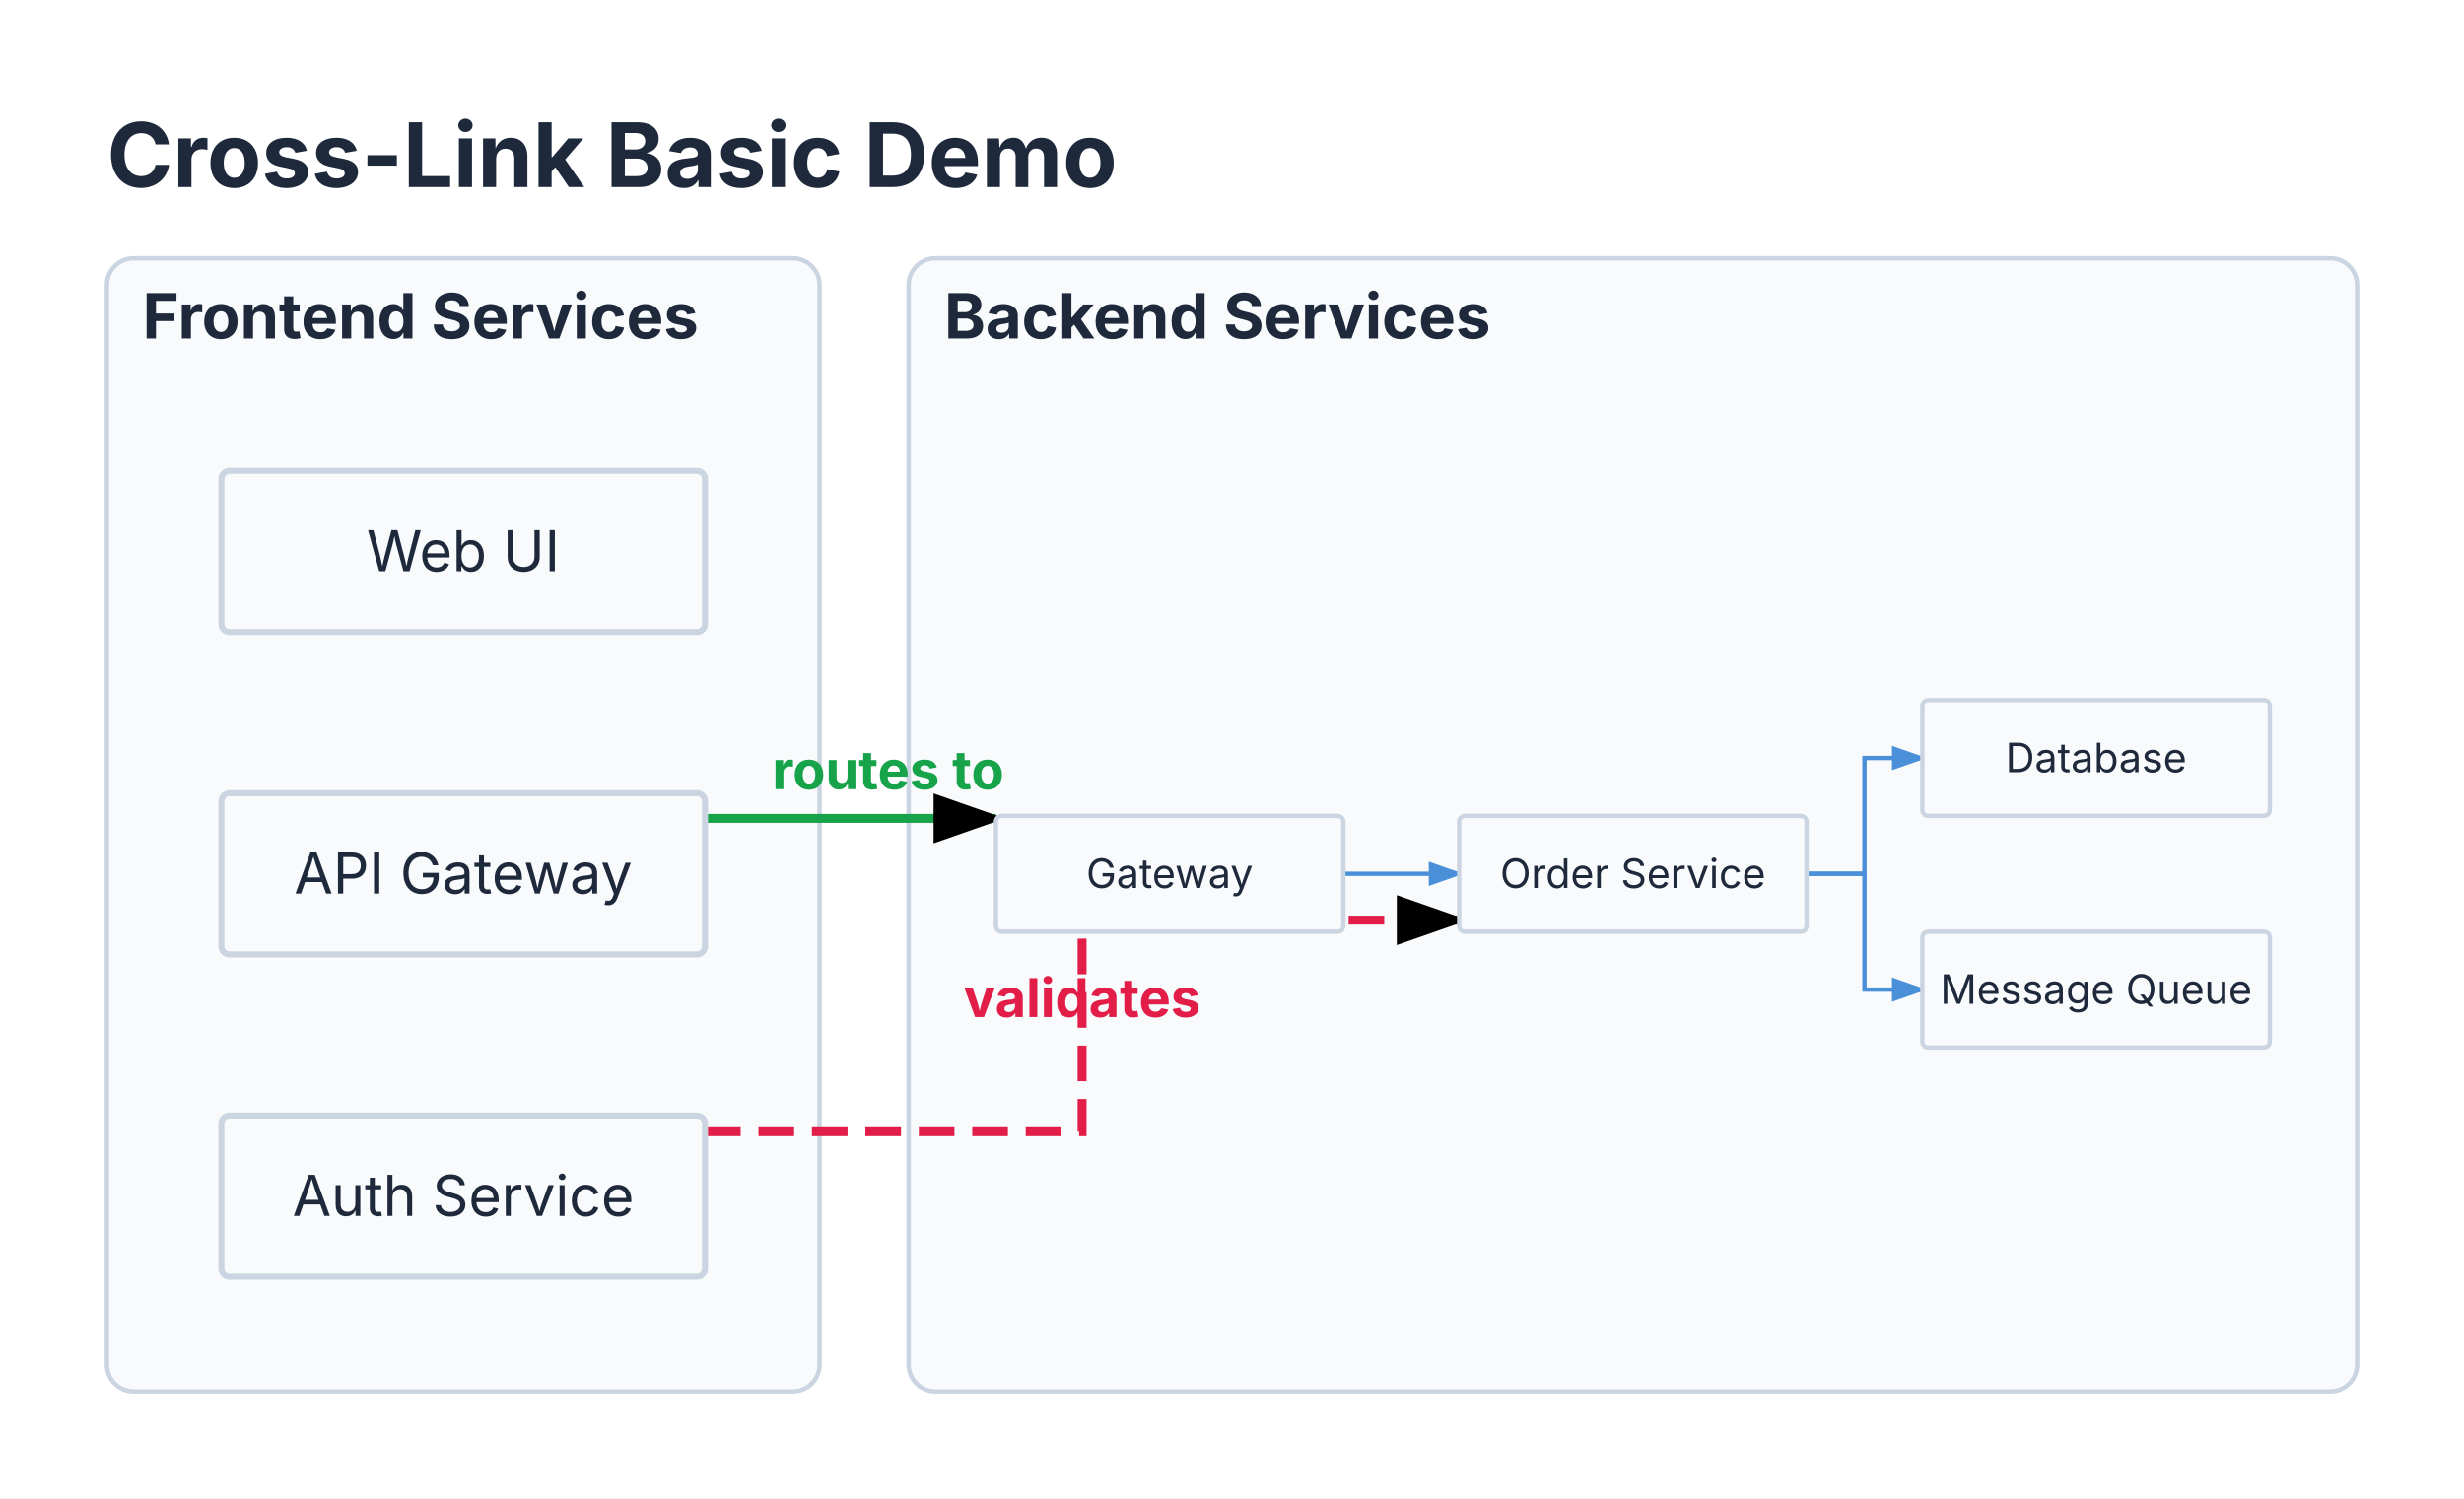
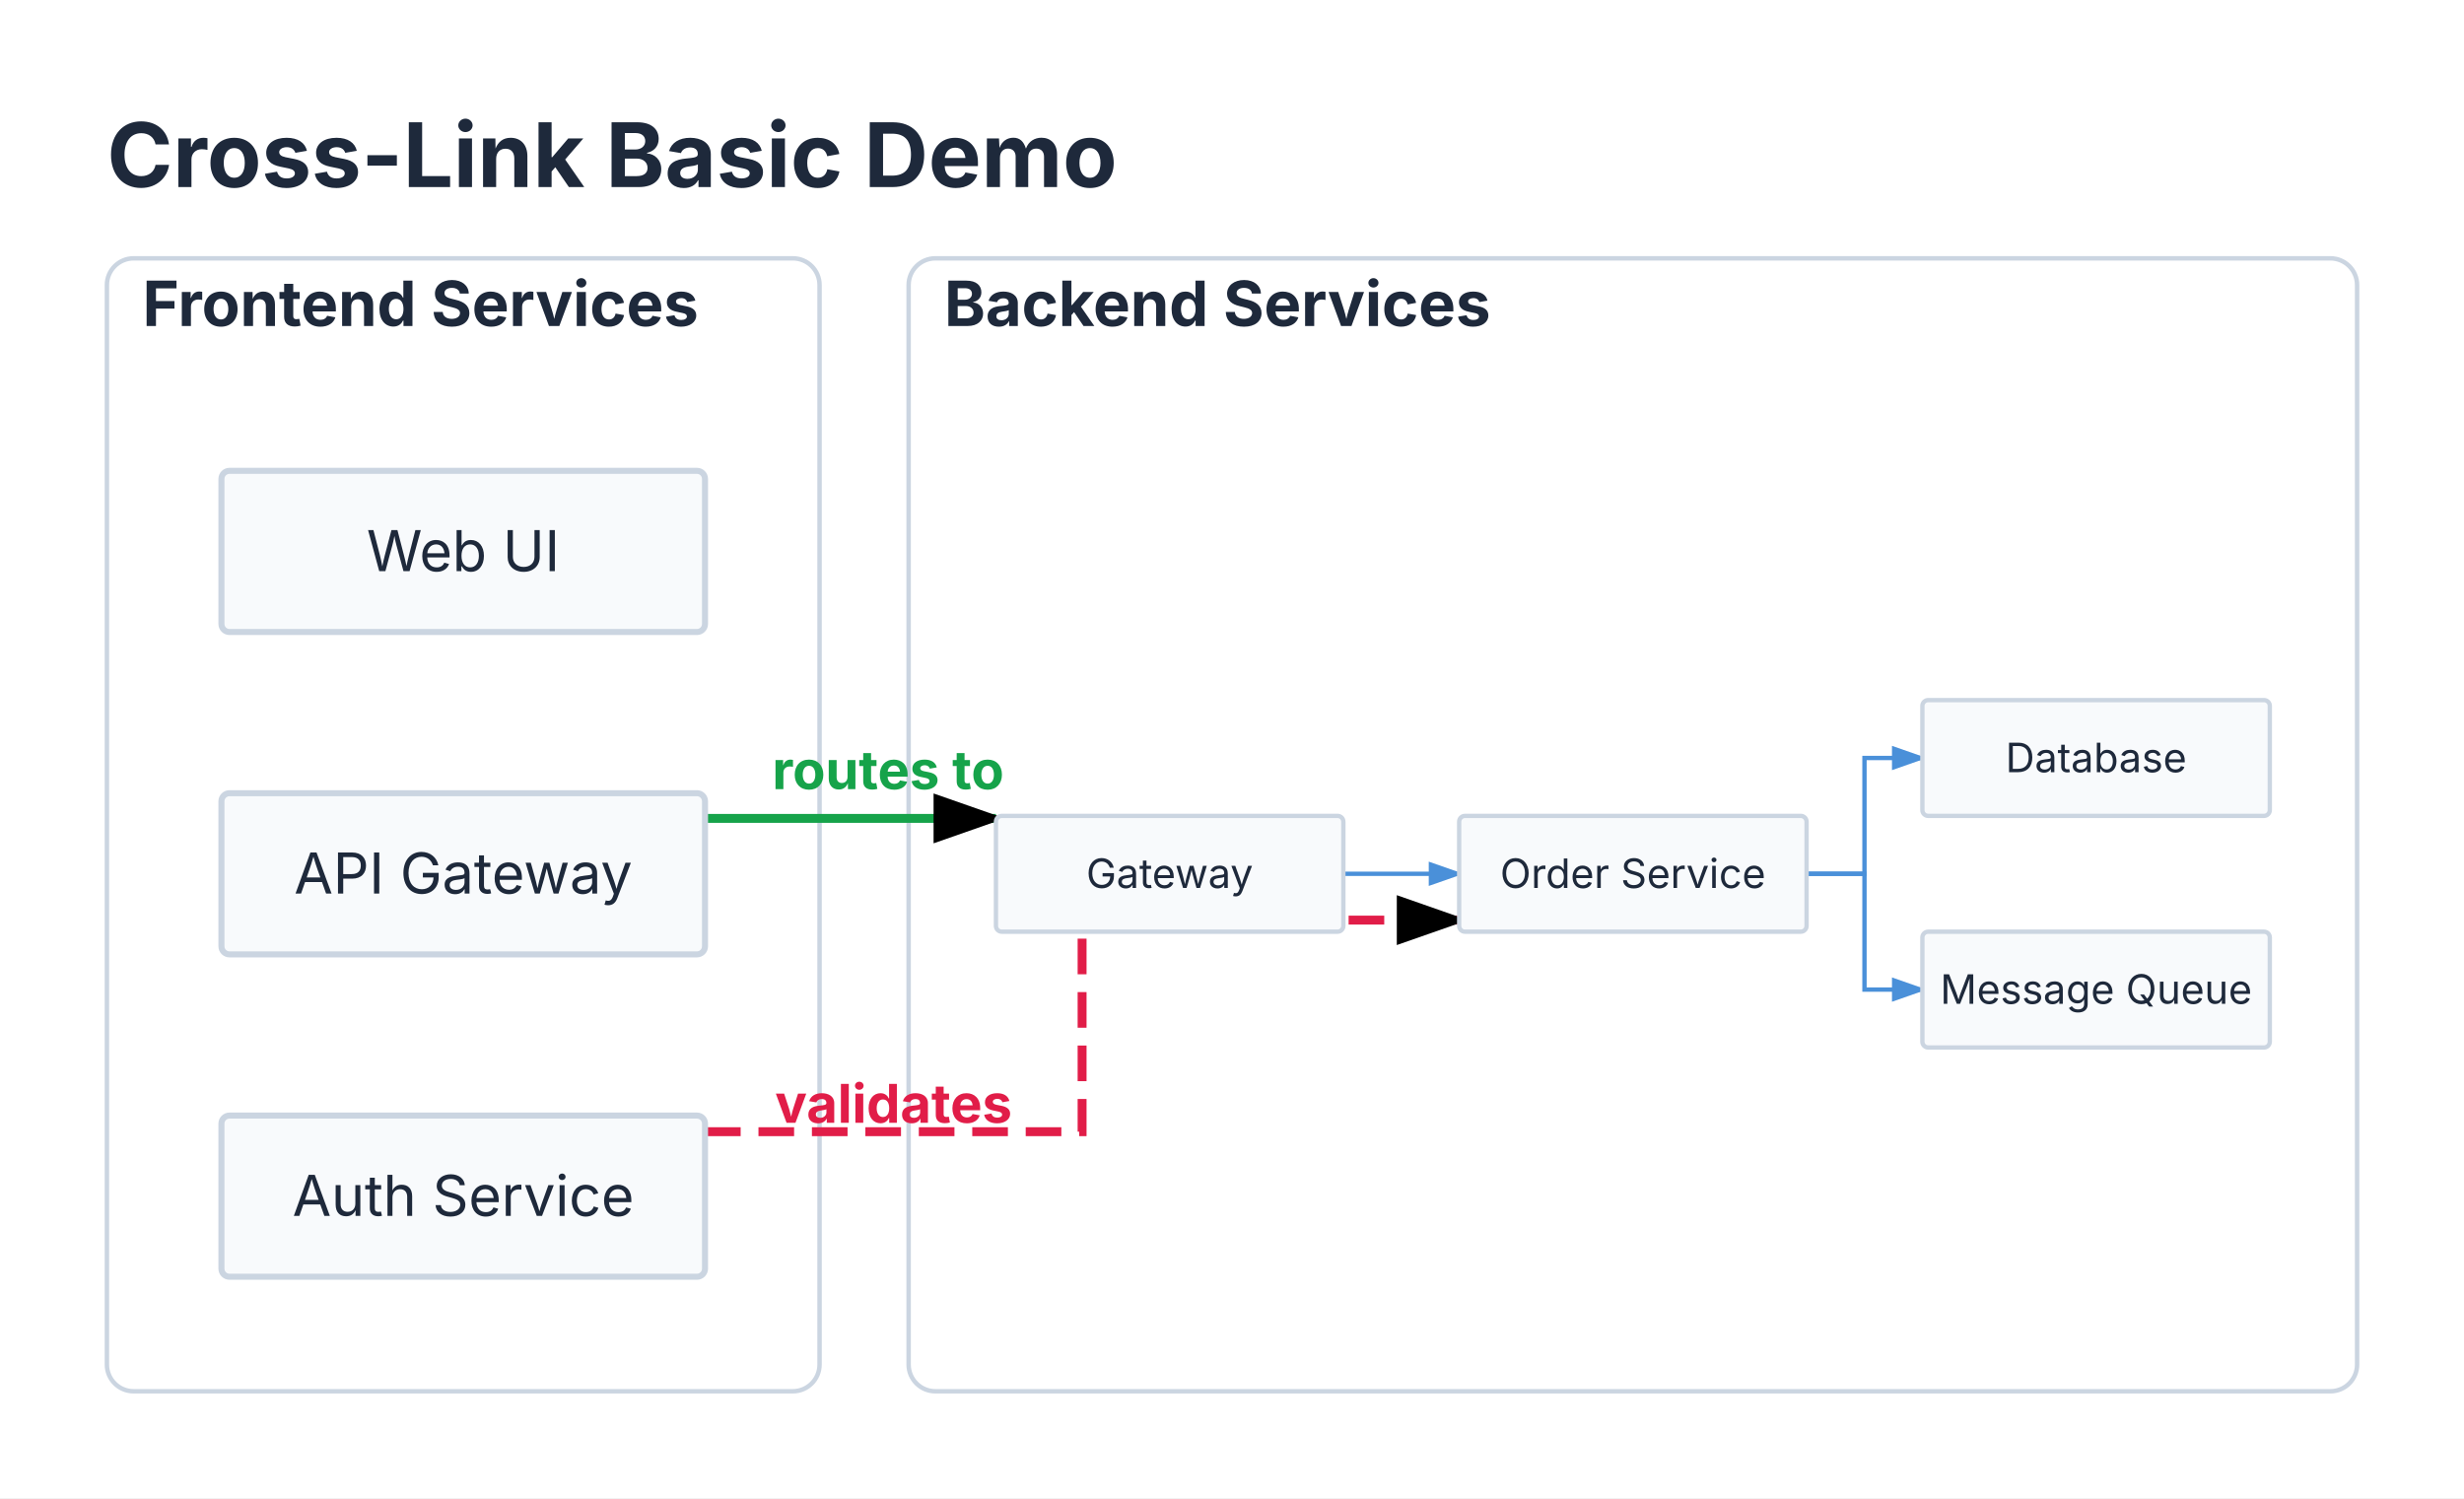
<svg xmlns="http://www.w3.org/2000/svg" viewBox="0 0 553.2 336.381" width="553.2" height="336.381">
  <defs>
    <marker id="triton-arrow" markerWidth="8" markerHeight="5.6" refX="7" refY="2.8" orient="auto">
      <polygon points="0 0, 8 2.8, 0 5.6" fill="#4A90D9" />
    </marker>
    <marker id="triton-crosslink-arrow" markerWidth="8" markerHeight="5.6" refX="7" refY="2.8" orient="auto">
      <polygon points="0 0, 8 2.8, 0 5.6" fill="currentColor" />
    </marker>
  </defs>
-   <rect width="100%" height="100%" fill="#FFFFFF" />
+   <rect x="0" y="0" width="553.2" height="336.381" fill="#FFFFFF" />
  <text x="24" y="42" font-size="20" font-family="Inter, system-ui, -apple-system, sans-serif" fill="#1E293B" font-weight="bold">Cross-Link Basic Demo</text>
-   <rect x="24" y="58" width="160" height="254.381" fill="#F8FAFC" stroke="#CBD5E1" stroke-width="1" rx="6" />
-   <rect x="204" y="58" width="325.2" height="254.381" fill="#F8FAFC" stroke="#CBD5E1" stroke-width="1" rx="6" />
+   <rect x="24" y="58" width="160" height="254.381" fill="#FFFFFF" stroke="#CBD5E1" stroke-width="1" rx="6" />
+   <rect x="204" y="58" width="325.2" height="254.381" fill="#FFFFFF" stroke="#CBD5E1" stroke-width="1" rx="6" />
  <path d="M 158.286 183.752 L 223.6 183.752" stroke="#16A34A" stroke-width="2" fill="none" marker-end="url(#triton-crosslink-arrow)" />
  <path d="M 158.286 254.095 L 242.943 254.095 L 242.943 206.59 L 327.6 206.59" stroke="#E11D48" stroke-width="2" fill="none" stroke-dasharray="8 4" marker-end="url(#triton-crosslink-arrow)">
    <animate attributeName="stroke-dashoffset" from="0" to="-12" dur="0.8s" repeatCount="indefinite" />
  </path>
-   <text x="32" y="76" font-size="14" font-family="Inter, system-ui, -apple-system, sans-serif" fill="#1E293B" font-weight="bold">Frontend Services</text>
+   <text x="32" y="73.2" font-size="14" font-family="Inter, system-ui, -apple-system, sans-serif" fill="#1E293B" text-anchor="start" font-weight="bold">Frontend Services</text>
  <g transform="translate(28, 84) scale(0.9047619)">
    <g id="ui">
      <rect x="24" y="24" width="120" height="40" fill="#F8FAFC" stroke="#CBD5E1" stroke-width="1.5" rx="2" />
      <text x="84" y="48.9" font-size="14" font-family="Inter, system-ui, -apple-system, sans-serif" fill="#1E293B" text-anchor="middle">Web UI</text>
    </g>
    <g id="gateway">
      <rect x="24" y="104" width="120" height="40" fill="#F8FAFC" stroke="#CBD5E1" stroke-width="1.5" rx="2" />
      <text x="84" y="128.9" font-size="14" font-family="Inter, system-ui, -apple-system, sans-serif" fill="#1E293B" text-anchor="middle">API Gateway</text>
    </g>
    <g id="auth">
      <rect x="24" y="184" width="120" height="40" fill="#F8FAFC" stroke="#CBD5E1" stroke-width="1.5" rx="2" />
      <text x="84" y="208.9" font-size="14" font-family="Inter, system-ui, -apple-system, sans-serif" fill="#1E293B" text-anchor="middle">Auth Service</text>
    </g>
  </g>
-   <text x="212" y="76" font-size="14" font-family="Inter, system-ui, -apple-system, sans-serif" fill="#1E293B" font-weight="bold">Backend Services</text>
+   <text x="212" y="73.2" font-size="14" font-family="Inter, system-ui, -apple-system, sans-serif" fill="#1E293B" text-anchor="start" font-weight="bold">Backend Services</text>
  <g transform="translate(208, 141.5905) scale(0.65)">
    <path d="M 144 84 L 184 84" stroke="#4A90D9" stroke-width="1.5" fill="none" marker-end="url(#triton-arrow)" />
    <path d="M 304 84 L 324 84 L 324 44 L 344 44" stroke="#4A90D9" stroke-width="1.5" fill="none" marker-end="url(#triton-arrow)" />
    <path d="M 304 84 L 324 84 L 324 124 L 344 124" stroke="#4A90D9" stroke-width="1.5" fill="none" marker-end="url(#triton-arrow)" />
    <g id="gateway">
      <rect x="24" y="64" width="120" height="40" fill="#F8FAFC" stroke="#CBD5E1" stroke-width="1.5" rx="2" />
      <text x="84" y="88.9" font-size="14" font-family="Inter, system-ui, -apple-system, sans-serif" fill="#1E293B" text-anchor="middle">Gateway</text>
    </g>
    <g id="orders">
      <rect x="184" y="64" width="120" height="40" fill="#F8FAFC" stroke="#CBD5E1" stroke-width="1.5" rx="2" />
      <text x="244" y="88.9" font-size="14" font-family="Inter, system-ui, -apple-system, sans-serif" fill="#1E293B" text-anchor="middle">Order Service</text>
    </g>
    <g id="db">
      <rect x="344" y="24" width="120" height="40" fill="#F8FAFC" stroke="#CBD5E1" stroke-width="1.5" rx="2" />
      <text x="404" y="48.9" font-size="14" font-family="Inter, system-ui, -apple-system, sans-serif" fill="#1E293B" text-anchor="middle">Database</text>
    </g>
    <g id="queue">
      <rect x="344" y="104" width="120" height="40" fill="#F8FAFC" stroke="#CBD5E1" stroke-width="1.5" rx="2" />
      <text x="404" y="128.9" font-size="14" font-family="Inter, system-ui, -apple-system, sans-serif" fill="#1E293B" text-anchor="middle">Message Queue</text>
    </g>
  </g>
  <text x="199.386" y="177.19" font-size="12" font-family="Inter, system-ui, -apple-system, sans-serif" fill="#16A34A" text-anchor="middle" font-weight="bold">routes to</text>
-   <text x="242.943" y="228.343" font-size="12" font-family="Inter, system-ui, -apple-system, sans-serif" fill="#E11D48" text-anchor="middle" font-weight="bold">validates</text>
+   <text x="200.614" y="252.095" font-size="12" font-family="Inter, system-ui, -apple-system, sans-serif" fill="#E11D48" text-anchor="middle" font-weight="bold">validates</text>
</svg>
